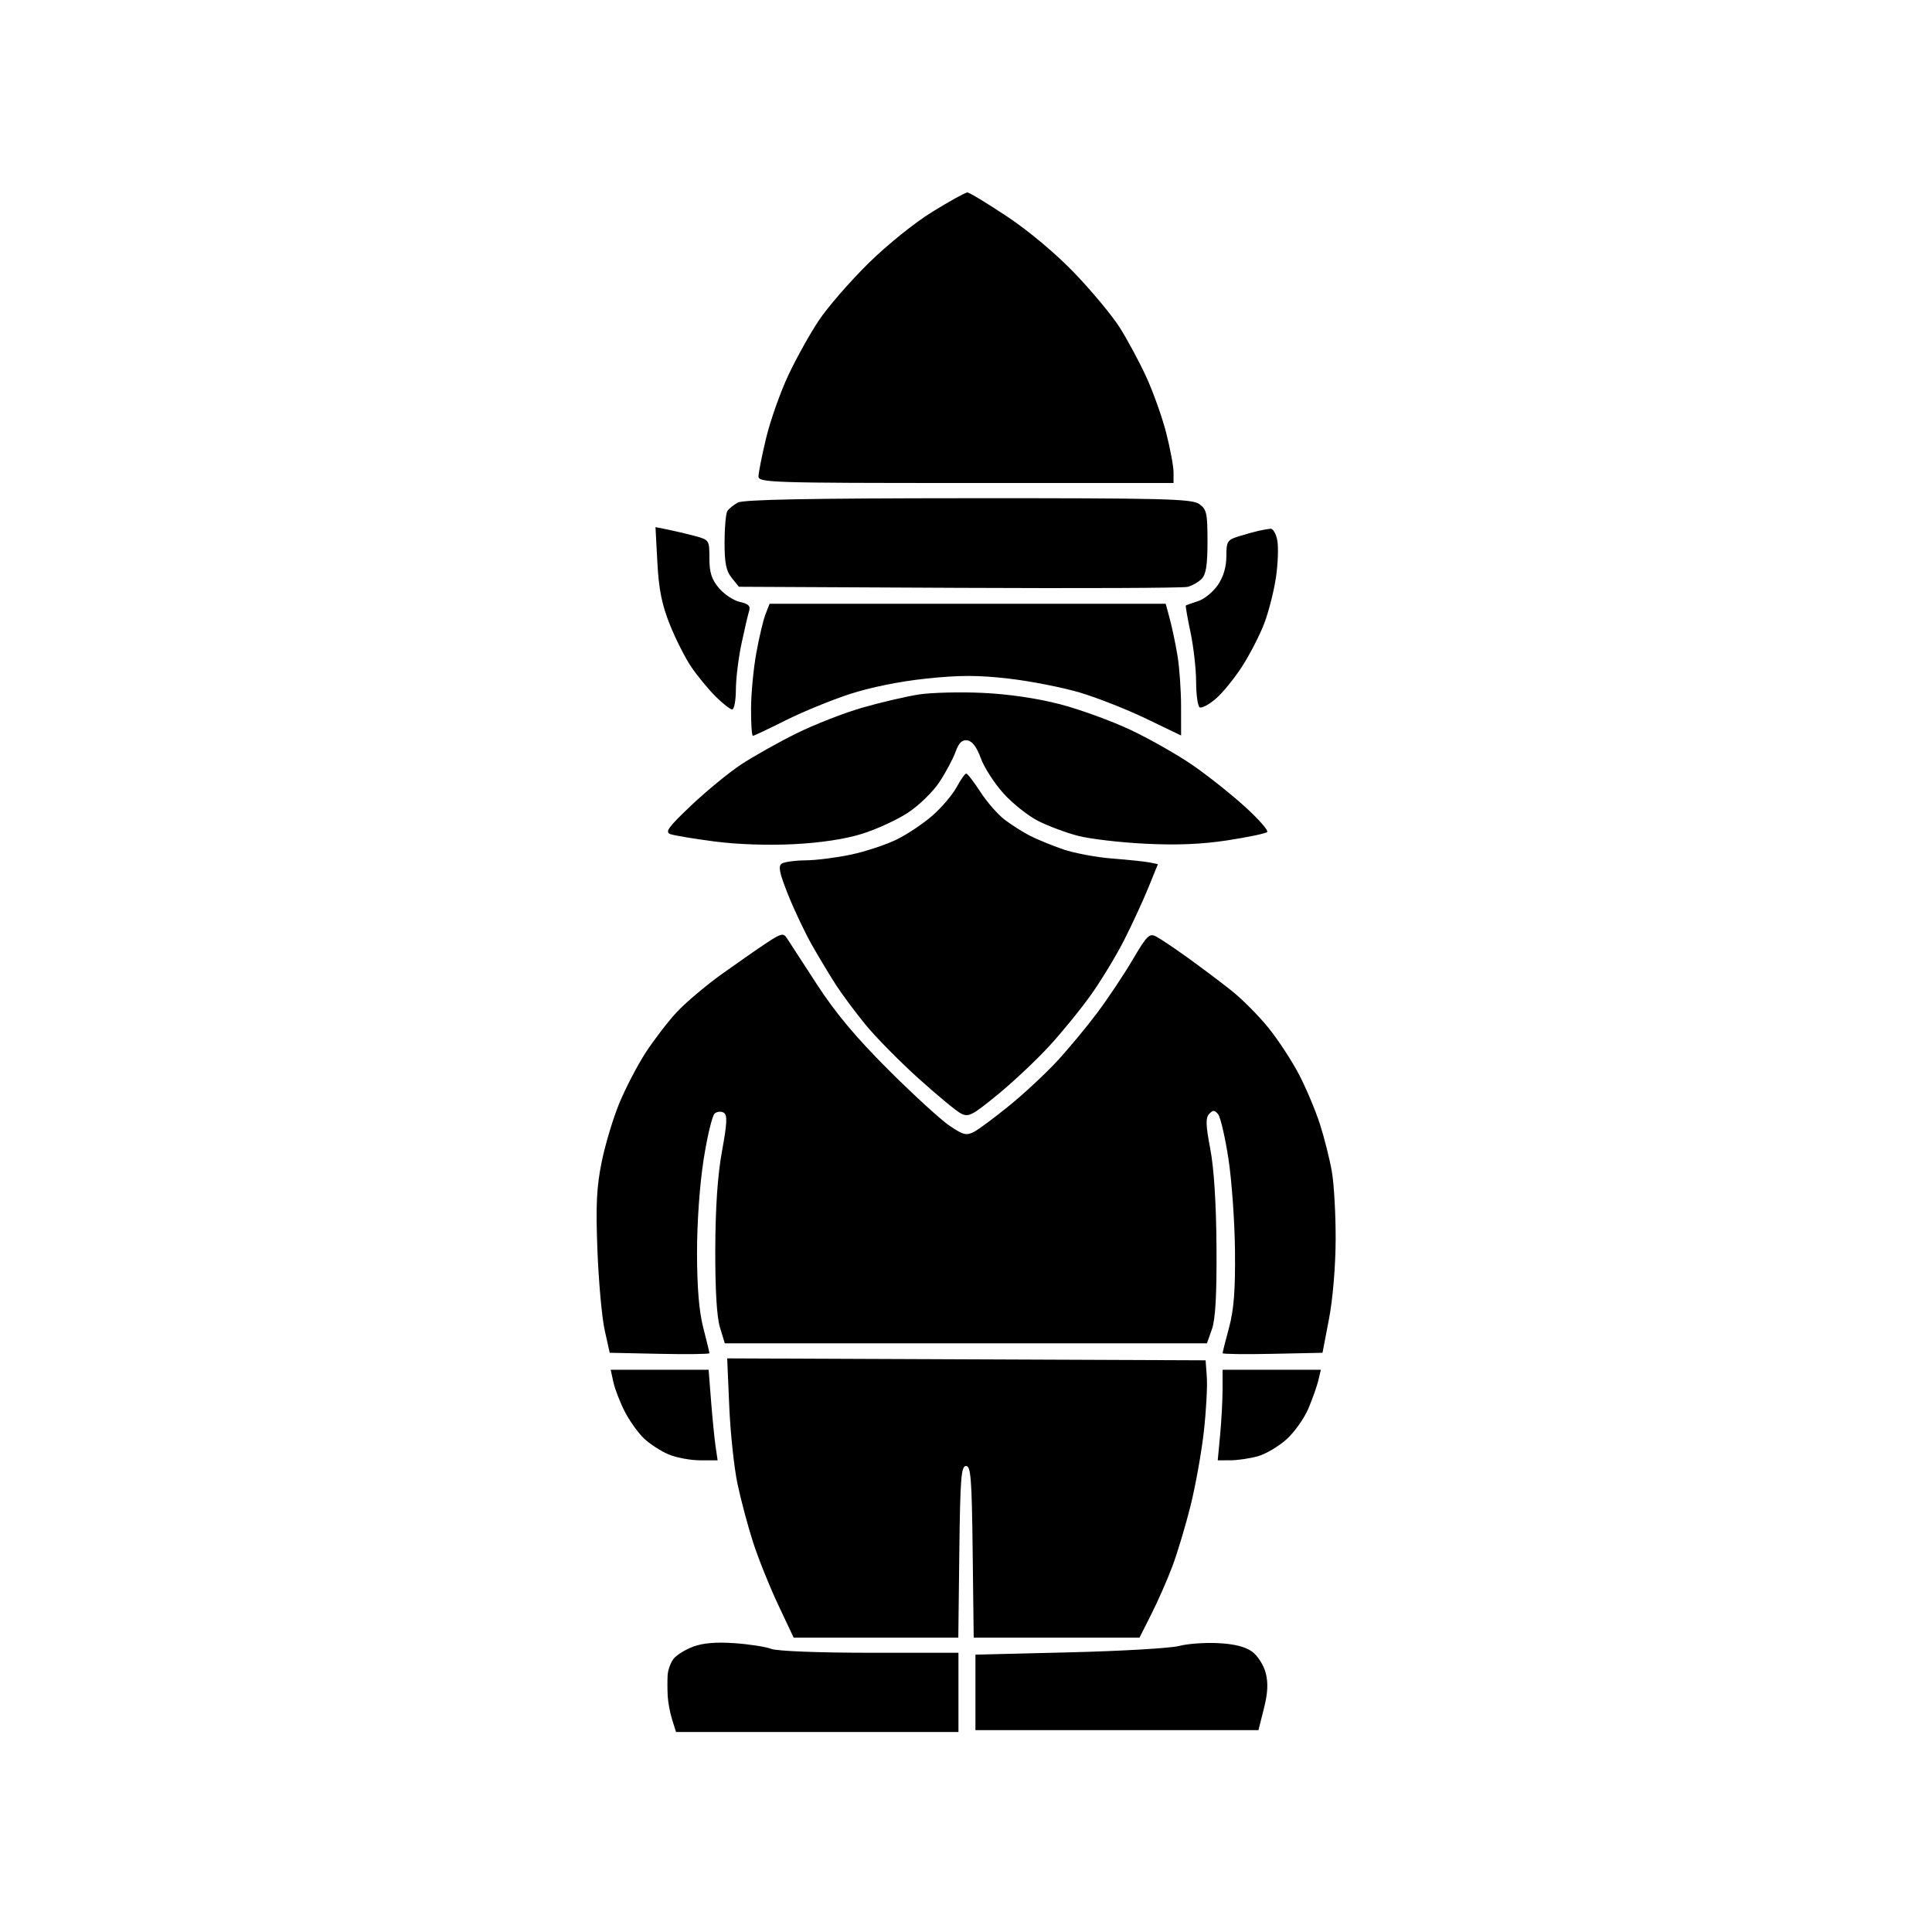
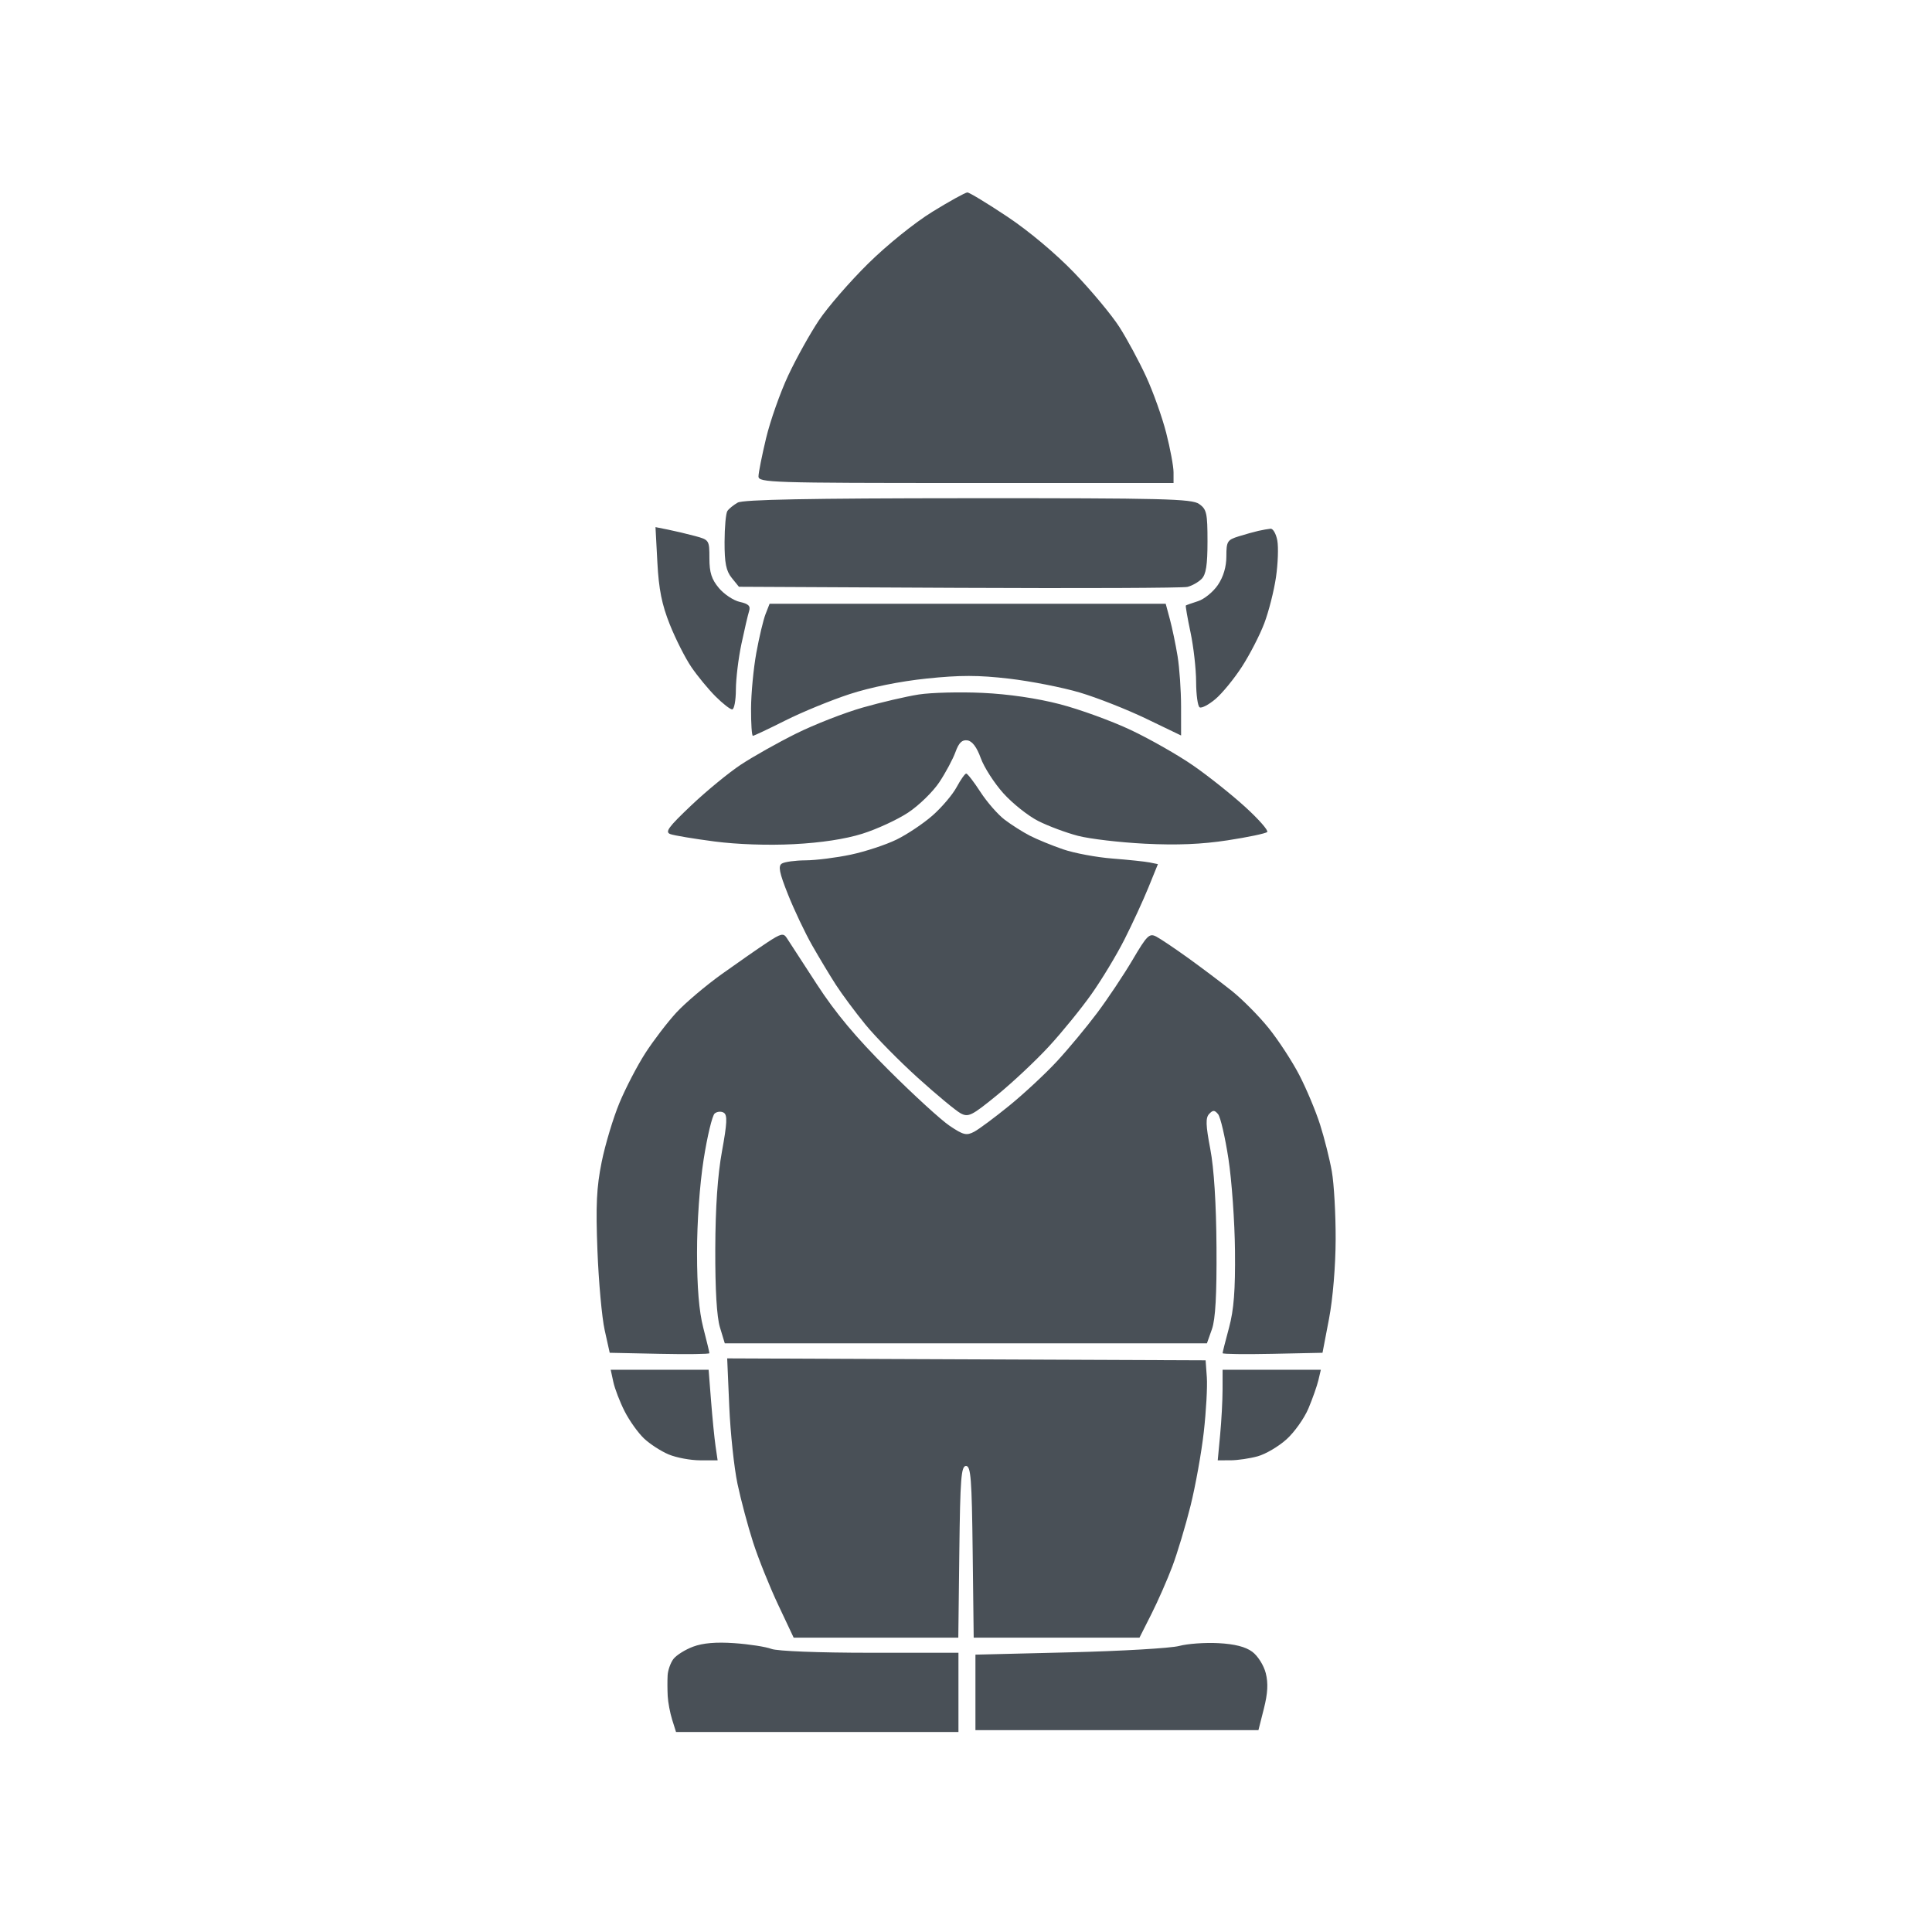
<svg xmlns="http://www.w3.org/2000/svg" width="512" height="512" viewBox="0 0 512 512" version="1.1">
-   <path d="" stroke="none" fill="#000000" fill-rule="evenodd" />
-   <path d="M 247.126 56.102 C 242.387 59.018, 235.079 64.909, 230.067 69.852 C 225.245 74.608, 219.375 81.372, 217.024 84.881 C 214.672 88.391, 211.013 94.964, 208.893 99.488 C 206.773 104.012, 204.133 111.490, 203.026 116.107 C 201.919 120.723, 201.011 125.287, 201.007 126.250 C 201 127.896, 204.283 128, 256 128 L 311 128 311 125.160 C 311 123.598, 310.124 118.896, 309.054 114.711 C 307.984 110.527, 305.578 103.792, 303.708 99.745 C 301.839 95.698, 298.661 89.810, 296.647 86.662 C 294.632 83.513, 289.281 77.079, 284.754 72.364 C 279.837 67.242, 272.657 61.217, 266.917 57.396 C 261.633 53.878, 256.884 51, 256.363 51 C 255.842 51, 251.686 53.296, 247.126 56.102 M 195.500 133.195 C 194.400 133.819, 193.169 134.818, 192.765 135.415 C 192.361 136.012, 192.024 139.713, 192.015 143.639 C 192.003 149.194, 192.424 151.302, 193.911 153.139 L 195.822 155.500 254.161 155.784 C 286.248 155.941, 313.481 155.828, 314.680 155.533 C 315.879 155.238, 317.567 154.291, 318.430 153.427 C 319.607 152.251, 320 149.759, 320 143.485 C 320 135.968, 319.773 134.955, 317.777 133.557 C 315.826 132.190, 308.366 132.004, 256.527 132.030 C 214.415 132.052, 196.927 132.386, 195.500 133.195 M 174.213 149.096 C 174.592 156.205, 175.396 160.208, 177.506 165.500 C 179.042 169.350, 181.617 174.434, 183.229 176.797 C 184.842 179.161, 187.715 182.648, 189.614 184.547 C 191.513 186.446, 193.502 188, 194.033 188 C 194.565 188, 195.008 185.637, 195.017 182.750 C 195.027 179.863, 195.692 174.399, 196.494 170.610 C 197.297 166.820, 198.207 162.922, 198.517 161.948 C 198.946 160.596, 198.365 160.019, 196.066 159.515 C 194.410 159.151, 191.917 157.502, 190.527 155.850 C 188.579 153.535, 188 151.727, 188 147.962 C 188 143.151, 187.942 143.062, 184.196 142.053 C 182.103 141.489, 178.888 140.728, 177.051 140.360 L 173.711 139.692 174.213 149.096 M 333.500 140.681 C 332.400 140.928, 330.038 141.586, 328.250 142.143 C 325.248 143.078, 325 143.481, 325 147.430 C 325 150.212, 324.215 152.864, 322.750 155.025 C 321.512 156.851, 319.150 158.780, 317.500 159.310 C 315.850 159.840, 314.394 160.356, 314.264 160.456 C 314.135 160.556, 314.689 163.757, 315.497 167.569 C 316.305 171.381, 316.973 177.286, 316.983 180.691 C 316.992 184.096, 317.412 187.137, 317.915 187.448 C 318.419 187.759, 320.297 186.780, 322.089 185.272 C 323.881 183.764, 327.055 179.889, 329.141 176.661 C 331.227 173.433, 333.892 168.251, 335.063 165.146 C 336.234 162.041, 337.620 156.575, 338.144 153 C 338.667 149.425, 338.829 145.037, 338.502 143.250 C 338.176 141.463, 337.367 140.052, 336.705 140.116 C 336.042 140.180, 334.600 140.434, 333.500 140.681 M 202.875 162.750 C 202.284 164.262, 201.186 168.875, 200.435 173 C 199.684 177.125, 199.054 183.762, 199.035 187.750 C 199.016 191.738, 199.235 195, 199.522 195 C 199.809 195, 203.681 193.171, 208.126 190.937 C 212.571 188.702, 220.242 185.555, 225.172 183.944 C 230.694 182.139, 238.517 180.558, 245.548 179.825 C 254.433 178.899, 259.277 178.905, 267.414 179.850 C 273.163 180.519, 281.609 182.178, 286.183 183.537 C 290.757 184.897, 298.663 188.013, 303.750 190.462 L 313 194.914 312.994 187.207 C 312.991 182.968, 312.574 176.971, 312.068 173.880 C 311.562 170.790, 310.647 166.402, 310.035 164.130 L 308.923 160 256.437 160 L 203.950 160 202.875 162.750 M 243.500 184.045 C 240.200 184.556, 233.505 186.115, 228.623 187.510 C 223.741 188.906, 215.791 192.013, 210.957 194.415 C 206.123 196.817, 199.543 200.519, 196.335 202.641 C 193.128 204.763, 187.206 209.627, 183.175 213.450 C 177.064 219.246, 176.150 220.508, 177.674 221.055 C 178.678 221.416, 183.937 222.291, 189.360 222.999 C 195.365 223.783, 203.575 224.063, 210.360 223.714 C 217.584 223.343, 223.960 222.373, 228.500 220.955 C 232.350 219.753, 237.839 217.218, 240.697 215.323 C 243.555 213.427, 247.265 209.806, 248.941 207.276 C 250.617 204.745, 252.538 201.155, 253.210 199.296 C 254.104 196.824, 254.954 195.996, 256.378 196.209 C 257.658 196.400, 258.869 198.011, 259.912 200.909 C 260.786 203.334, 263.477 207.522, 265.892 210.215 C 268.308 212.907, 272.463 216.214, 275.126 217.564 C 277.788 218.913, 282.533 220.685, 285.671 221.503 C 288.809 222.320, 296.804 223.260, 303.438 223.592 C 311.907 224.016, 318.425 223.749, 325.322 222.693 C 330.724 221.866, 335.449 220.873, 335.822 220.486 C 336.195 220.098, 333.575 217.115, 330 213.855 C 326.425 210.596, 320.230 205.663, 316.234 202.894 C 312.237 200.124, 304.812 195.891, 299.734 193.487 C 294.655 191.084, 286.170 187.994, 280.879 186.620 C 274.804 185.044, 267.247 183.938, 260.379 183.620 C 254.395 183.344, 246.800 183.535, 243.500 184.045 M 253.515 208.602 C 252.448 210.583, 249.588 213.953, 247.159 216.091 C 244.730 218.230, 240.430 221.110, 237.604 222.493 C 234.777 223.876, 229.323 225.673, 225.483 226.486 C 221.642 227.300, 216.250 227.980, 213.500 227.998 C 210.750 228.016, 207.914 228.402, 207.197 228.857 C 206.171 229.508, 206.520 231.252, 208.848 237.092 C 210.473 241.166, 213.337 247.200, 215.213 250.500 C 217.089 253.800, 219.932 258.525, 221.530 261 C 223.128 263.475, 226.638 268.200, 229.331 271.500 C 232.024 274.800, 238.297 281.175, 243.272 285.666 C 248.247 290.157, 253.336 294.377, 254.581 295.043 C 256.634 296.142, 257.539 295.688, 264.304 290.160 C 268.407 286.808, 274.573 281.013, 278.007 277.282 C 281.442 273.552, 286.486 267.350, 289.218 263.500 C 291.949 259.650, 295.903 253.102, 298.003 248.949 C 300.103 244.797, 302.955 238.610, 304.340 235.201 L 306.859 229.003 304.679 228.562 C 303.481 228.319, 299.034 227.851, 294.798 227.523 C 290.562 227.194, 284.673 226.092, 281.711 225.073 C 278.749 224.054, 274.790 222.429, 272.913 221.462 C 271.036 220.495, 268.033 218.588, 266.239 217.225 C 264.446 215.862, 261.558 212.553, 259.821 209.873 C 258.084 207.193, 256.391 205, 256.059 205 C 255.727 205, 254.582 206.621, 253.515 208.602 M 203.335 249.760 C 201.045 251.267, 195.645 255.022, 191.335 258.105 C 187.026 261.188, 181.576 265.803, 179.225 268.360 C 176.874 270.917, 173.198 275.720, 171.056 279.034 C 168.914 282.348, 165.811 288.309, 164.159 292.280 C 162.508 296.251, 160.389 303.296, 159.450 307.936 C 158.089 314.665, 157.862 319.420, 158.329 331.436 C 158.650 339.721, 159.513 349.200, 160.246 352.500 L 161.579 358.500 174.790 358.779 C 182.055 358.932, 188 358.856, 188 358.610 C 188 358.363, 187.265 355.313, 186.366 351.831 C 185.251 347.511, 184.728 341.212, 184.720 332 C 184.714 323.974, 185.423 313.949, 186.470 307.277 C 187.438 301.104, 188.756 295.618, 189.399 295.084 C 190.041 294.551, 191.128 294.461, 191.813 294.885 C 192.797 295.492, 192.696 297.642, 191.337 305.077 C 190.180 311.401, 189.595 319.926, 189.557 331 C 189.520 341.755, 189.949 348.980, 190.789 351.750 L 192.077 356 255.961 356 L 319.845 356 321.172 352.250 C 322.107 349.609, 322.466 343.175, 322.384 330.500 C 322.310 318.981, 321.718 309.620, 320.740 304.500 C 319.529 298.162, 319.467 296.230, 320.442 295.200 C 321.450 294.134, 321.876 294.146, 322.808 295.268 C 323.432 296.021, 324.665 301.331, 325.547 307.068 C 326.428 312.806, 327.211 323.800, 327.285 331.500 C 327.387 341.925, 326.984 347.116, 325.711 351.831 C 324.770 355.313, 324 358.363, 324 358.610 C 324 358.856, 329.958 358.932, 337.240 358.779 L 350.479 358.500 352.202 349.500 C 353.217 344.198, 353.940 335.542, 353.962 328.434 C 353.983 321.797, 353.527 313.697, 352.949 310.434 C 352.371 307.170, 350.965 301.575, 349.825 298 C 348.685 294.425, 346.209 288.523, 344.323 284.884 C 342.437 281.245, 338.780 275.646, 336.197 272.442 C 333.613 269.238, 329.202 264.790, 326.393 262.558 C 323.584 260.326, 318.409 256.429, 314.893 253.899 C 311.377 251.368, 307.578 248.813, 306.451 248.221 C 304.597 247.247, 303.998 247.831, 300.150 254.358 C 297.812 258.325, 293.584 264.660, 290.756 268.437 C 287.927 272.214, 283.136 277.979, 280.108 281.250 C 277.081 284.520, 271.430 289.781, 267.552 292.941 C 263.673 296.102, 259.451 299.243, 258.168 299.923 C 256.132 301.001, 255.307 300.803, 251.668 298.357 C 249.376 296.817, 242.078 290.144, 235.452 283.528 C 226.806 274.897, 221.440 268.481, 216.452 260.811 C 212.628 254.932, 209.050 249.424, 208.500 248.571 C 207.627 247.218, 206.970 247.369, 203.335 249.760 M 193.262 372.742 C 193.564 379.759, 194.546 388.983, 195.444 393.240 C 196.342 397.497, 198.203 404.472, 199.580 408.740 C 200.956 413.008, 203.938 420.438, 206.207 425.250 L 210.332 434 232.147 434 L 253.962 434 254.231 411.250 C 254.461 391.814, 254.718 388.500, 256 388.500 C 257.282 388.500, 257.539 391.814, 257.769 411.250 L 258.038 434 280.004 434 L 301.971 434 305.120 427.763 C 306.851 424.333, 309.354 418.640, 310.682 415.112 C 312.010 411.584, 314.175 404.378, 315.492 399.099 C 316.809 393.819, 318.396 385, 319.017 379.500 C 319.638 374, 320.001 367.475, 319.823 365 L 319.500 360.500 256.106 360.242 L 192.712 359.985 193.262 372.742 M 162.544 366.250 C 162.930 368.038, 164.274 371.525, 165.530 374 C 166.786 376.475, 169.093 379.714, 170.657 381.197 C 172.221 382.680, 175.173 384.593, 177.218 385.447 C 179.263 386.301, 183.015 387, 185.556 387 L 190.176 387 189.629 383.250 C 189.328 381.188, 188.792 375.788, 188.437 371.250 L 187.792 363 174.816 363 L 161.841 363 162.544 366.250 M 323.993 368.250 C 323.989 371.137, 323.699 376.538, 323.348 380.250 L 322.711 387 326.105 386.994 C 327.972 386.991, 331.219 386.511, 333.321 385.928 C 335.422 385.344, 338.856 383.318, 340.951 381.425 C 343.047 379.532, 345.657 375.850, 346.753 373.242 C 347.848 370.634, 349.035 367.262, 349.391 365.750 L 350.038 363 337.019 363 L 324 363 323.993 368.250 M 183.678 436.385 C 181.577 437.171, 179.228 438.643, 178.460 439.657 C 177.692 440.671, 177.002 442.625, 176.926 444 C 176.850 445.375, 176.861 447.850, 176.950 449.500 C 177.038 451.150, 177.571 453.962, 178.133 455.750 L 179.155 459 216.578 459 L 254 459 254 448.500 L 254 438 230.565 438 C 217.004 438, 205.996 437.569, 204.438 436.977 C 202.958 436.414, 198.541 435.729, 194.623 435.454 C 189.793 435.116, 186.270 435.416, 183.678 436.385 M 312.500 436.193 C 310.300 436.787, 297.250 437.549, 283.500 437.887 L 258.500 438.500 258.500 448.500 L 258.500 458.500 296 458.500 L 333.500 458.500 334.941 452.809 C 335.973 448.731, 336.115 446.065, 335.441 443.405 C 334.917 441.337, 333.335 438.827, 331.870 437.740 C 330.079 436.411, 327.210 435.681, 322.870 435.451 C 319.367 435.265, 314.700 435.599, 312.500 436.193" stroke="none" fill="#000000" fill-rule="evenodd" />
+   <path d="" stroke="none" fill="#495057" fill-rule="evenodd" />
+   <path d="M 247.126 56.102 C 242.387 59.018, 235.079 64.909, 230.067 69.852 C 225.245 74.608, 219.375 81.372, 217.024 84.881 C 214.672 88.391, 211.013 94.964, 208.893 99.488 C 206.773 104.012, 204.133 111.490, 203.026 116.107 C 201.919 120.723, 201.011 125.287, 201.007 126.250 C 201 127.896, 204.283 128, 256 128 L 311 128 311 125.160 C 311 123.598, 310.124 118.896, 309.054 114.711 C 307.984 110.527, 305.578 103.792, 303.708 99.745 C 301.839 95.698, 298.661 89.810, 296.647 86.662 C 294.632 83.513, 289.281 77.079, 284.754 72.364 C 279.837 67.242, 272.657 61.217, 266.917 57.396 C 261.633 53.878, 256.884 51, 256.363 51 C 255.842 51, 251.686 53.296, 247.126 56.102 M 195.500 133.195 C 194.400 133.819, 193.169 134.818, 192.765 135.415 C 192.361 136.012, 192.024 139.713, 192.015 143.639 C 192.003 149.194, 192.424 151.302, 193.911 153.139 L 195.822 155.500 254.161 155.784 C 286.248 155.941, 313.481 155.828, 314.680 155.533 C 315.879 155.238, 317.567 154.291, 318.430 153.427 C 319.607 152.251, 320 149.759, 320 143.485 C 320 135.968, 319.773 134.955, 317.777 133.557 C 315.826 132.190, 308.366 132.004, 256.527 132.030 C 214.415 132.052, 196.927 132.386, 195.500 133.195 M 174.213 149.096 C 174.592 156.205, 175.396 160.208, 177.506 165.500 C 179.042 169.350, 181.617 174.434, 183.229 176.797 C 184.842 179.161, 187.715 182.648, 189.614 184.547 C 191.513 186.446, 193.502 188, 194.033 188 C 194.565 188, 195.008 185.637, 195.017 182.750 C 195.027 179.863, 195.692 174.399, 196.494 170.610 C 197.297 166.820, 198.207 162.922, 198.517 161.948 C 198.946 160.596, 198.365 160.019, 196.066 159.515 C 194.410 159.151, 191.917 157.502, 190.527 155.850 C 188.579 153.535, 188 151.727, 188 147.962 C 188 143.151, 187.942 143.062, 184.196 142.053 C 182.103 141.489, 178.888 140.728, 177.051 140.360 L 173.711 139.692 174.213 149.096 M 333.500 140.681 C 332.400 140.928, 330.038 141.586, 328.250 142.143 C 325.248 143.078, 325 143.481, 325 147.430 C 325 150.212, 324.215 152.864, 322.750 155.025 C 321.512 156.851, 319.150 158.780, 317.500 159.310 C 315.850 159.840, 314.394 160.356, 314.264 160.456 C 314.135 160.556, 314.689 163.757, 315.497 167.569 C 316.305 171.381, 316.973 177.286, 316.983 180.691 C 316.992 184.096, 317.412 187.137, 317.915 187.448 C 318.419 187.759, 320.297 186.780, 322.089 185.272 C 323.881 183.764, 327.055 179.889, 329.141 176.661 C 331.227 173.433, 333.892 168.251, 335.063 165.146 C 336.234 162.041, 337.620 156.575, 338.144 153 C 338.667 149.425, 338.829 145.037, 338.502 143.250 C 338.176 141.463, 337.367 140.052, 336.705 140.116 C 336.042 140.180, 334.600 140.434, 333.500 140.681 M 202.875 162.750 C 202.284 164.262, 201.186 168.875, 200.435 173 C 199.684 177.125, 199.054 183.762, 199.035 187.750 C 199.016 191.738, 199.235 195, 199.522 195 C 199.809 195, 203.681 193.171, 208.126 190.937 C 212.571 188.702, 220.242 185.555, 225.172 183.944 C 230.694 182.139, 238.517 180.558, 245.548 179.825 C 254.433 178.899, 259.277 178.905, 267.414 179.850 C 273.163 180.519, 281.609 182.178, 286.183 183.537 C 290.757 184.897, 298.663 188.013, 303.750 190.462 L 313 194.914 312.994 187.207 C 312.991 182.968, 312.574 176.971, 312.068 173.880 C 311.562 170.790, 310.647 166.402, 310.035 164.130 L 308.923 160 256.437 160 L 203.950 160 202.875 162.750 M 243.500 184.045 C 240.200 184.556, 233.505 186.115, 228.623 187.510 C 223.741 188.906, 215.791 192.013, 210.957 194.415 C 206.123 196.817, 199.543 200.519, 196.335 202.641 C 193.128 204.763, 187.206 209.627, 183.175 213.450 C 177.064 219.246, 176.150 220.508, 177.674 221.055 C 178.678 221.416, 183.937 222.291, 189.360 222.999 C 195.365 223.783, 203.575 224.063, 210.360 223.714 C 217.584 223.343, 223.960 222.373, 228.500 220.955 C 232.350 219.753, 237.839 217.218, 240.697 215.323 C 243.555 213.427, 247.265 209.806, 248.941 207.276 C 250.617 204.745, 252.538 201.155, 253.210 199.296 C 254.104 196.824, 254.954 195.996, 256.378 196.209 C 257.658 196.400, 258.869 198.011, 259.912 200.909 C 260.786 203.334, 263.477 207.522, 265.892 210.215 C 268.308 212.907, 272.463 216.214, 275.126 217.564 C 277.788 218.913, 282.533 220.685, 285.671 221.503 C 288.809 222.320, 296.804 223.260, 303.438 223.592 C 311.907 224.016, 318.425 223.749, 325.322 222.693 C 330.724 221.866, 335.449 220.873, 335.822 220.486 C 336.195 220.098, 333.575 217.115, 330 213.855 C 326.425 210.596, 320.230 205.663, 316.234 202.894 C 312.237 200.124, 304.812 195.891, 299.734 193.487 C 294.655 191.084, 286.170 187.994, 280.879 186.620 C 274.804 185.044, 267.247 183.938, 260.379 183.620 C 254.395 183.344, 246.800 183.535, 243.500 184.045 M 253.515 208.602 C 252.448 210.583, 249.588 213.953, 247.159 216.091 C 244.730 218.230, 240.430 221.110, 237.604 222.493 C 234.777 223.876, 229.323 225.673, 225.483 226.486 C 221.642 227.300, 216.250 227.980, 213.500 227.998 C 210.750 228.016, 207.914 228.402, 207.197 228.857 C 206.171 229.508, 206.520 231.252, 208.848 237.092 C 210.473 241.166, 213.337 247.200, 215.213 250.500 C 217.089 253.800, 219.932 258.525, 221.530 261 C 223.128 263.475, 226.638 268.200, 229.331 271.500 C 232.024 274.800, 238.297 281.175, 243.272 285.666 C 248.247 290.157, 253.336 294.377, 254.581 295.043 C 256.634 296.142, 257.539 295.688, 264.304 290.160 C 268.407 286.808, 274.573 281.013, 278.007 277.282 C 281.442 273.552, 286.486 267.350, 289.218 263.500 C 291.949 259.650, 295.903 253.102, 298.003 248.949 C 300.103 244.797, 302.955 238.610, 304.340 235.201 L 306.859 229.003 304.679 228.562 C 303.481 228.319, 299.034 227.851, 294.798 227.523 C 290.562 227.194, 284.673 226.092, 281.711 225.073 C 278.749 224.054, 274.790 222.429, 272.913 221.462 C 271.036 220.495, 268.033 218.588, 266.239 217.225 C 264.446 215.862, 261.558 212.553, 259.821 209.873 C 258.084 207.193, 256.391 205, 256.059 205 C 255.727 205, 254.582 206.621, 253.515 208.602 M 203.335 249.760 C 201.045 251.267, 195.645 255.022, 191.335 258.105 C 187.026 261.188, 181.576 265.803, 179.225 268.360 C 176.874 270.917, 173.198 275.720, 171.056 279.034 C 168.914 282.348, 165.811 288.309, 164.159 292.280 C 162.508 296.251, 160.389 303.296, 159.450 307.936 C 158.089 314.665, 157.862 319.420, 158.329 331.436 C 158.650 339.721, 159.513 349.200, 160.246 352.500 L 161.579 358.500 174.790 358.779 C 182.055 358.932, 188 358.856, 188 358.610 C 188 358.363, 187.265 355.313, 186.366 351.831 C 185.251 347.511, 184.728 341.212, 184.720 332 C 184.714 323.974, 185.423 313.949, 186.470 307.277 C 187.438 301.104, 188.756 295.618, 189.399 295.084 C 190.041 294.551, 191.128 294.461, 191.813 294.885 C 192.797 295.492, 192.696 297.642, 191.337 305.077 C 190.180 311.401, 189.595 319.926, 189.557 331 C 189.520 341.755, 189.949 348.980, 190.789 351.750 L 192.077 356 255.961 356 L 319.845 356 321.172 352.250 C 322.107 349.609, 322.466 343.175, 322.384 330.500 C 322.310 318.981, 321.718 309.620, 320.740 304.500 C 319.529 298.162, 319.467 296.230, 320.442 295.200 C 321.450 294.134, 321.876 294.146, 322.808 295.268 C 323.432 296.021, 324.665 301.331, 325.547 307.068 C 326.428 312.806, 327.211 323.800, 327.285 331.500 C 327.387 341.925, 326.984 347.116, 325.711 351.831 C 324.770 355.313, 324 358.363, 324 358.610 C 324 358.856, 329.958 358.932, 337.240 358.779 L 350.479 358.500 352.202 349.500 C 353.217 344.198, 353.940 335.542, 353.962 328.434 C 353.983 321.797, 353.527 313.697, 352.949 310.434 C 352.371 307.170, 350.965 301.575, 349.825 298 C 348.685 294.425, 346.209 288.523, 344.323 284.884 C 342.437 281.245, 338.780 275.646, 336.197 272.442 C 333.613 269.238, 329.202 264.790, 326.393 262.558 C 323.584 260.326, 318.409 256.429, 314.893 253.899 C 311.377 251.368, 307.578 248.813, 306.451 248.221 C 304.597 247.247, 303.998 247.831, 300.150 254.358 C 297.812 258.325, 293.584 264.660, 290.756 268.437 C 287.927 272.214, 283.136 277.979, 280.108 281.250 C 277.081 284.520, 271.430 289.781, 267.552 292.941 C 263.673 296.102, 259.451 299.243, 258.168 299.923 C 256.132 301.001, 255.307 300.803, 251.668 298.357 C 249.376 296.817, 242.078 290.144, 235.452 283.528 C 226.806 274.897, 221.440 268.481, 216.452 260.811 C 212.628 254.932, 209.050 249.424, 208.500 248.571 C 207.627 247.218, 206.970 247.369, 203.335 249.760 M 193.262 372.742 C 193.564 379.759, 194.546 388.983, 195.444 393.240 C 196.342 397.497, 198.203 404.472, 199.580 408.740 C 200.956 413.008, 203.938 420.438, 206.207 425.250 L 210.332 434 232.147 434 L 253.962 434 254.231 411.250 C 254.461 391.814, 254.718 388.500, 256 388.500 C 257.282 388.500, 257.539 391.814, 257.769 411.250 L 258.038 434 280.004 434 L 301.971 434 305.120 427.763 C 306.851 424.333, 309.354 418.640, 310.682 415.112 C 312.010 411.584, 314.175 404.378, 315.492 399.099 C 316.809 393.819, 318.396 385, 319.017 379.500 C 319.638 374, 320.001 367.475, 319.823 365 L 319.500 360.500 256.106 360.242 L 192.712 359.985 193.262 372.742 M 162.544 366.250 C 162.930 368.038, 164.274 371.525, 165.530 374 C 166.786 376.475, 169.093 379.714, 170.657 381.197 C 172.221 382.680, 175.173 384.593, 177.218 385.447 C 179.263 386.301, 183.015 387, 185.556 387 L 190.176 387 189.629 383.250 C 189.328 381.188, 188.792 375.788, 188.437 371.250 L 187.792 363 174.816 363 L 161.841 363 162.544 366.250 M 323.993 368.250 C 323.989 371.137, 323.699 376.538, 323.348 380.250 L 322.711 387 326.105 386.994 C 327.972 386.991, 331.219 386.511, 333.321 385.928 C 335.422 385.344, 338.856 383.318, 340.951 381.425 C 343.047 379.532, 345.657 375.850, 346.753 373.242 C 347.848 370.634, 349.035 367.262, 349.391 365.750 L 350.038 363 337.019 363 L 324 363 323.993 368.250 M 183.678 436.385 C 181.577 437.171, 179.228 438.643, 178.460 439.657 C 177.692 440.671, 177.002 442.625, 176.926 444 C 176.850 445.375, 176.861 447.850, 176.950 449.500 C 177.038 451.150, 177.571 453.962, 178.133 455.750 L 179.155 459 216.578 459 L 254 459 254 448.500 L 254 438 230.565 438 C 217.004 438, 205.996 437.569, 204.438 436.977 C 202.958 436.414, 198.541 435.729, 194.623 435.454 C 189.793 435.116, 186.270 435.416, 183.678 436.385 M 312.500 436.193 C 310.300 436.787, 297.250 437.549, 283.500 437.887 L 258.500 438.500 258.500 448.500 L 258.500 458.500 296 458.500 L 333.500 458.500 334.941 452.809 C 335.973 448.731, 336.115 446.065, 335.441 443.405 C 334.917 441.337, 333.335 438.827, 331.870 437.740 C 330.079 436.411, 327.210 435.681, 322.870 435.451 C 319.367 435.265, 314.700 435.599, 312.500 436.193" stroke="none" fill="#495057" fill-rule="evenodd" />
</svg>
